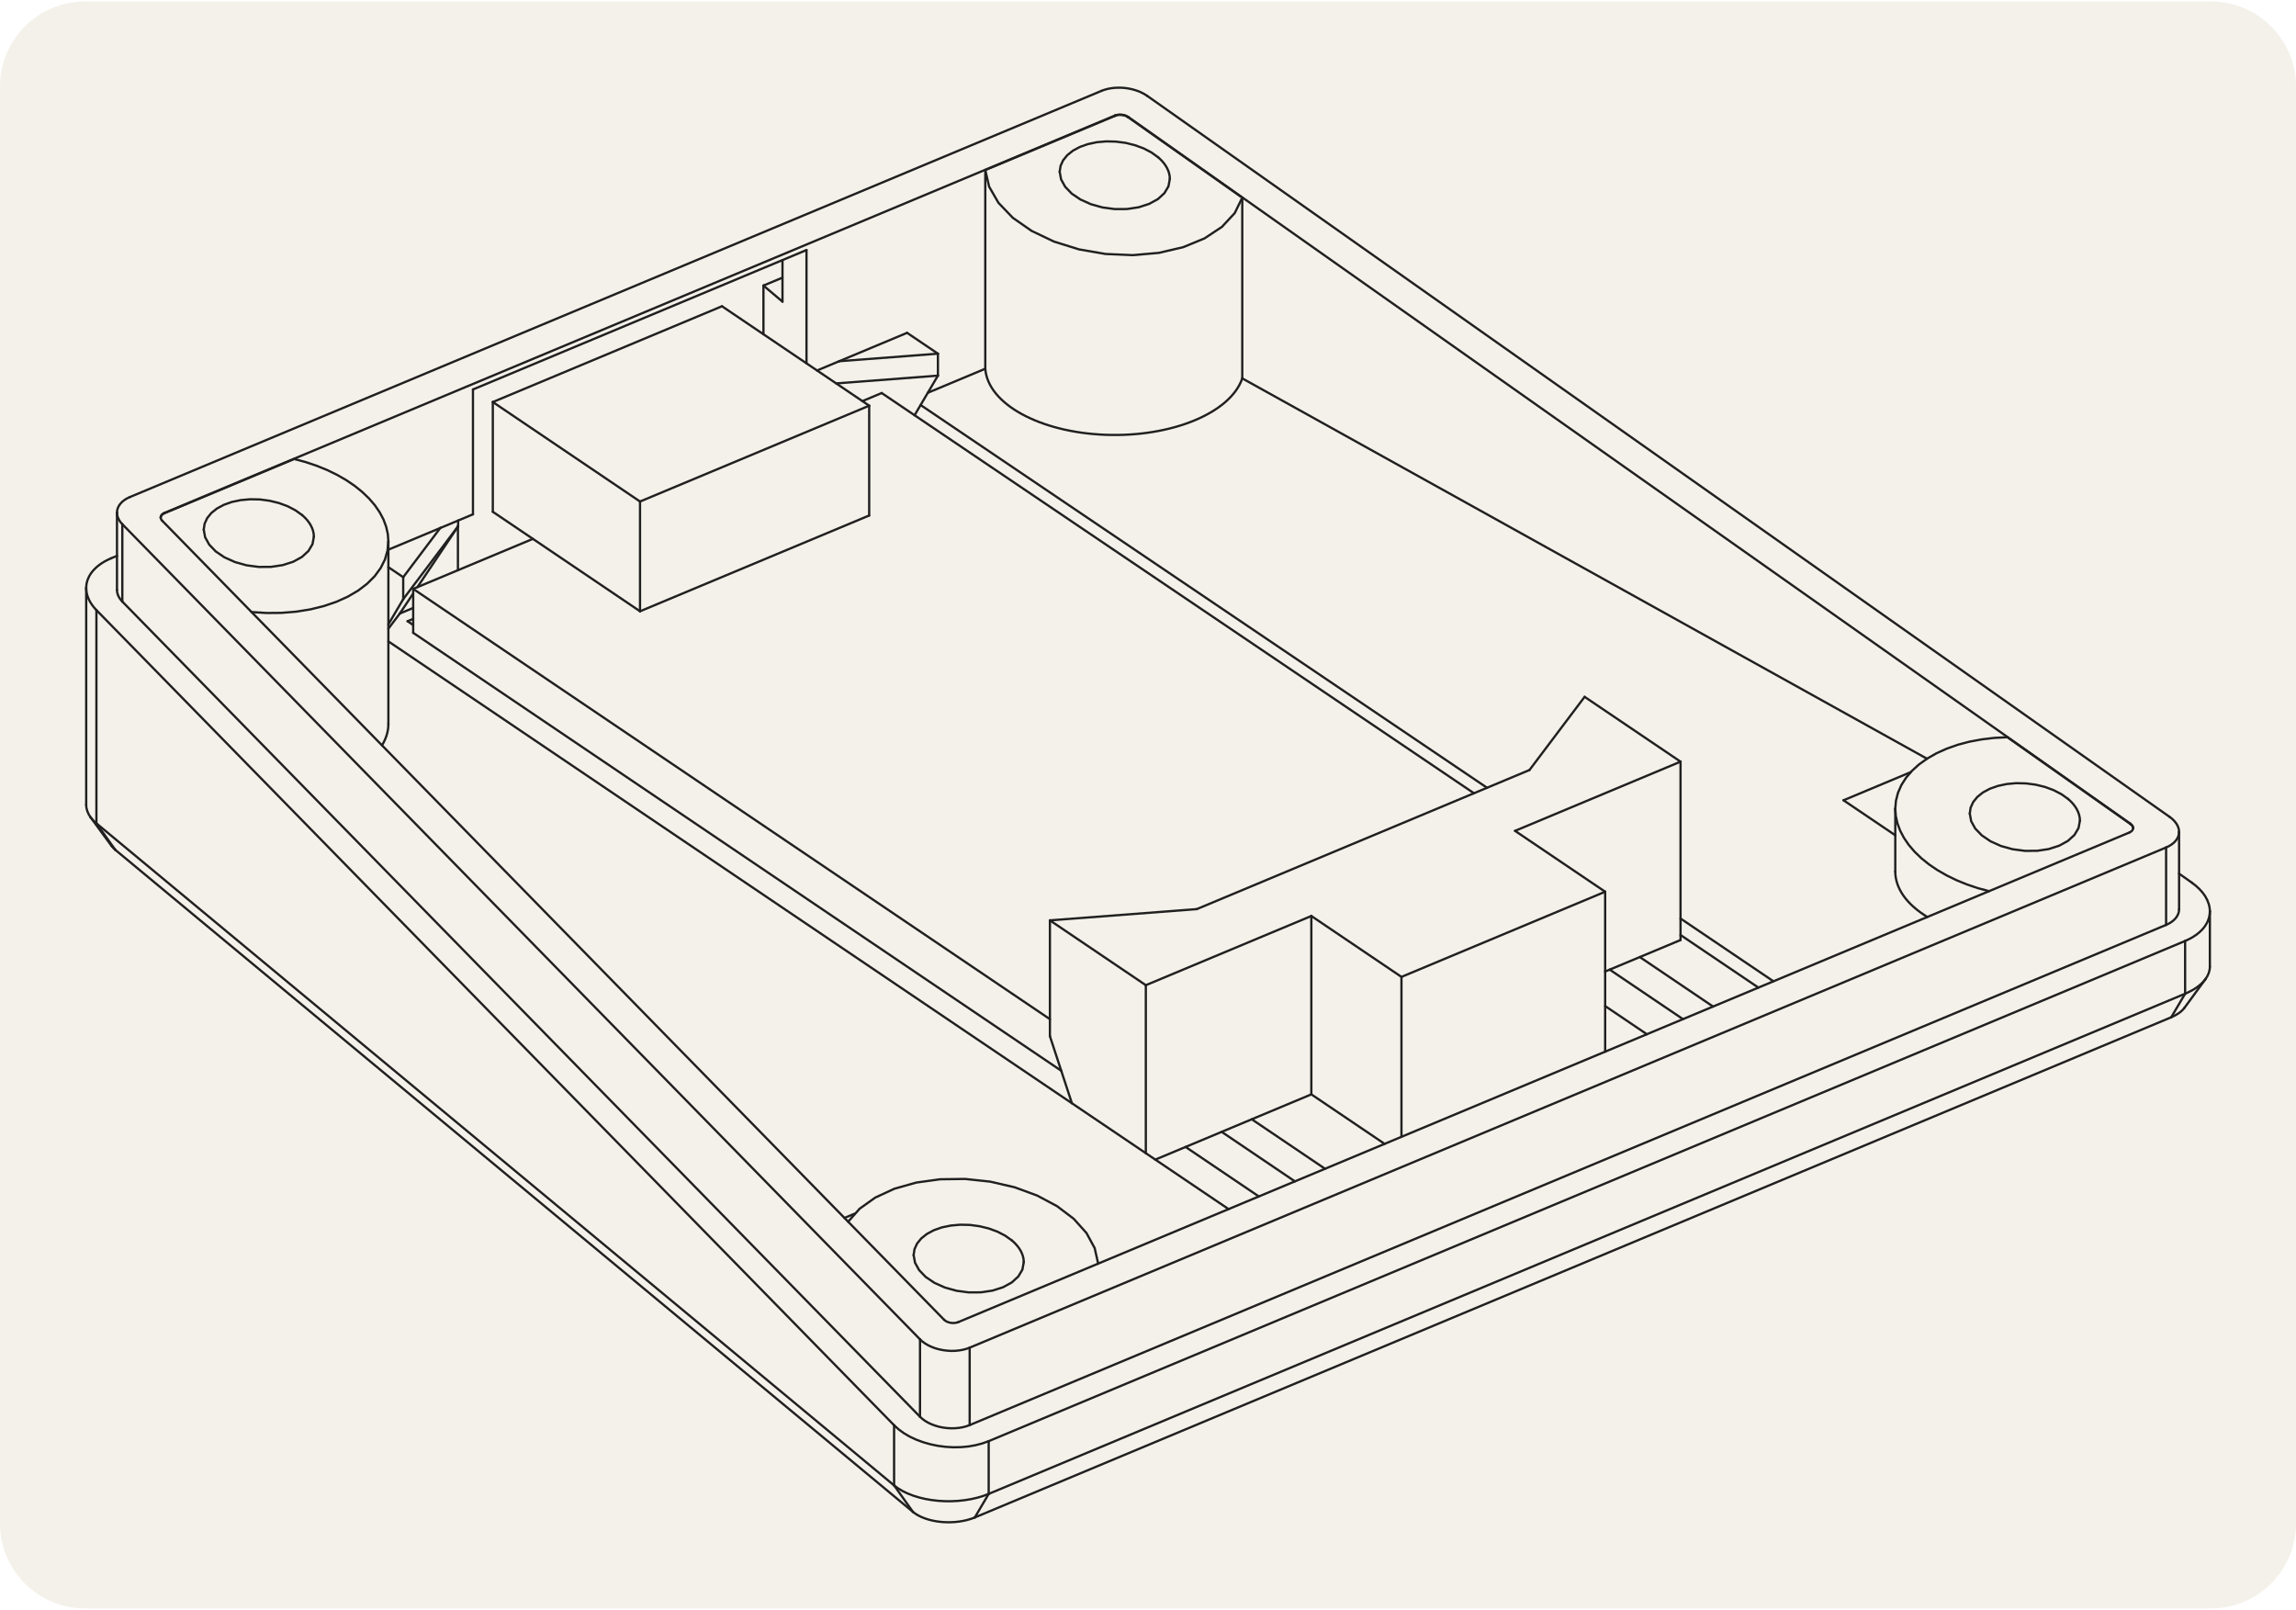
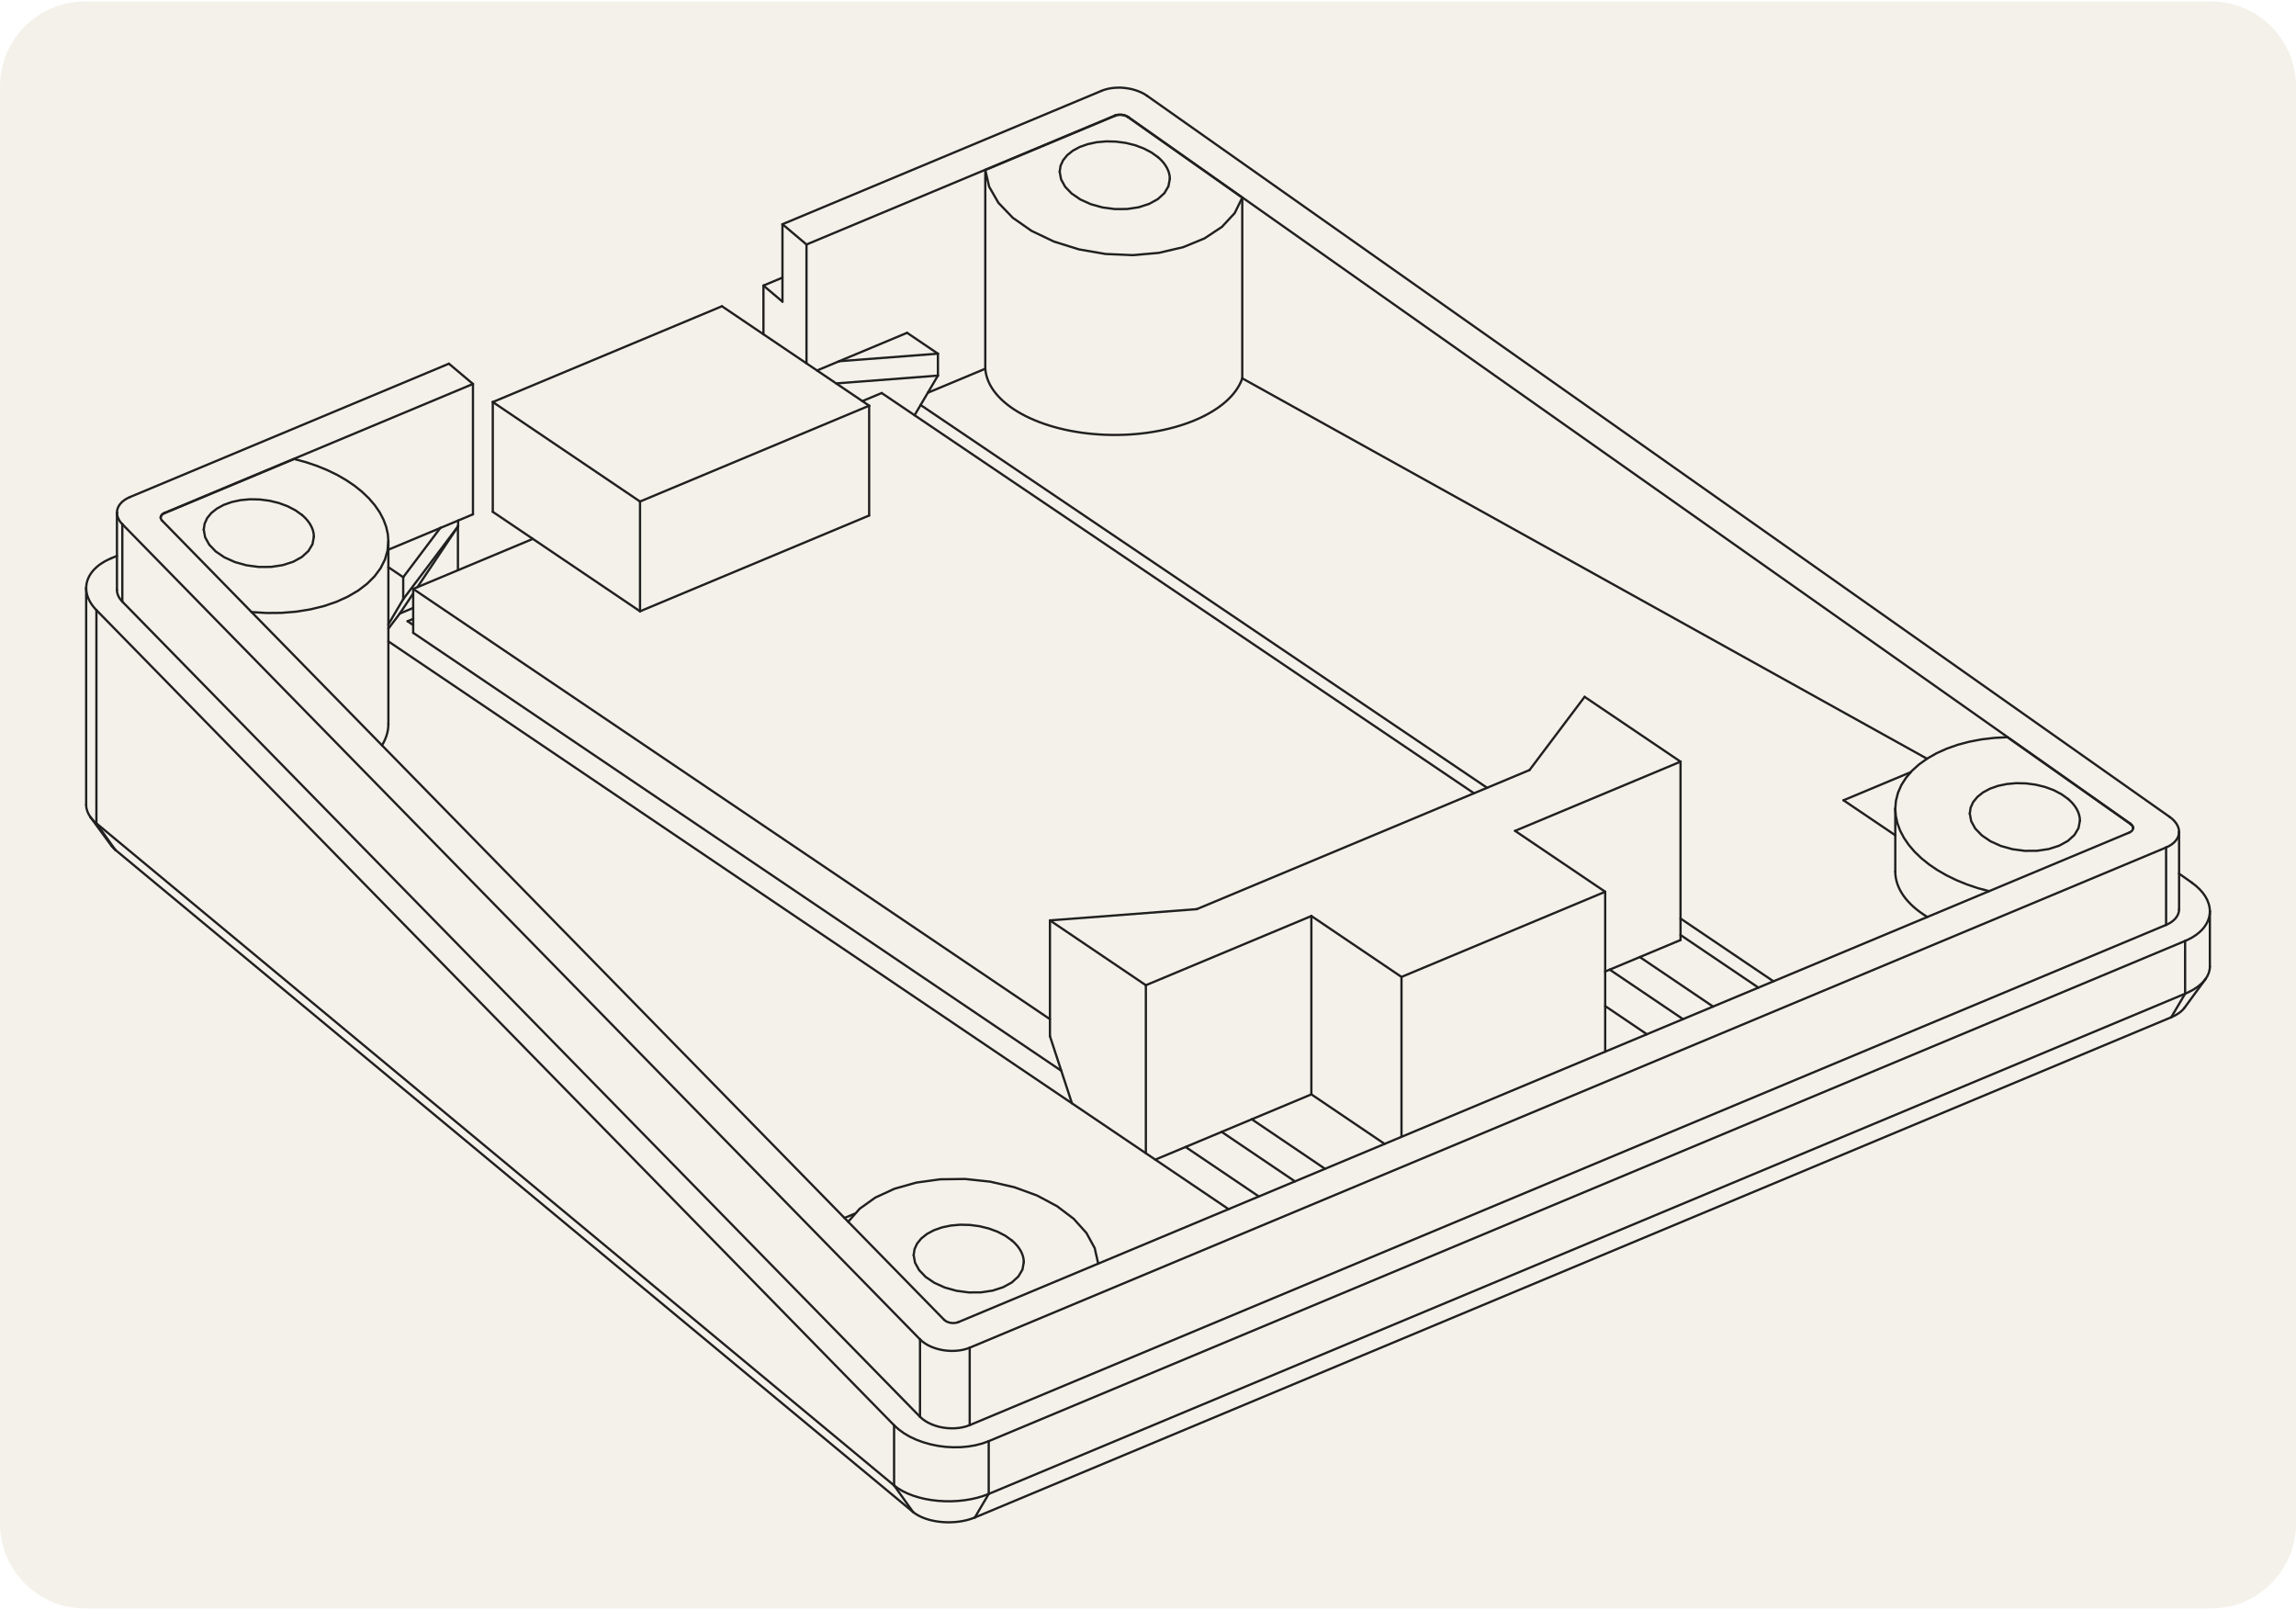
- <svg xmlns="http://www.w3.org/2000/svg" width="425px" height="298px" viewBox="-33.267 -25.559 70.876 49.604" version="1.1">
-   <rect x="-33.267" y="-25.559" width="70.876" height="49.604" rx="2.625" fill="#f4f1ea" />
+ <svg xmlns="http://www.w3.org/2000/svg" width="425px" height="298px" viewBox="-33.273 -25.567 70.876 49.606" version="1.1">
+   <rect x="-33.273" y="-25.567" width="70.876" height="49.606" rx="2.625" fill="#f4f1ea" />
  <g transform="scale(1,-1)" stroke-linecap="round">
    <g fill="none" stroke="rgb(32,32,32)" stroke-width="0.07" id="visible">
-       <line x1="-2.747" y1="-20.509" x2="34.186" y2="-5.069" />
-       <line x1="-2.747" y1="-18.881" x2="34.186" y2="-3.441" />
-       <path d="M 34.186,-5.069 A 2.0,1.063 1.8774153702186696e-15 0,1 34.814,-4.619" />
-       <path d="M 34.814,-4.619 A 2.0,1.063 1.8774153702186696e-15 0,1 34.95,-4.234" />
-       <path d="M 34.186,-3.441 Q 34.287,-3.397 34.378,-3.347 Q 34.467,-3.296 34.547,-3.238 Q 34.623,-3.179 34.688,-3.115 Q 34.719,-3.082 34.749,-3.049 Q 34.775,-3.014 34.801,-2.98 Q 34.824,-2.944 34.846,-2.908 Q 34.865,-2.872 34.883,-2.835 Q 34.898,-2.797 34.912,-2.759 Q 34.923,-2.721 34.933,-2.683 Q 34.939,-2.644 34.945,-2.605 Q 34.948,-2.565 34.95,-2.526" />
-       <path d="M 34.95,-2.526 C 34.949,-2.37 34.9,-2.211 34.806,-2.06 C 34.71,-1.909 34.57,-1.766 34.395,-1.642" />
-       <line x1="-3.175" y1="-21.236" x2="33.758" y2="-5.796" />
-       <line x1="-30.291" y1="6.772" x2="-5.667" y2="-18.39" />
-       <path d="M -29.843,8.369 Q -29.892,8.347 -29.942,8.324 Q -30.037,8.277 -30.122,8.223 Q -30.205,8.167 -30.278,8.106 Q -30.347,8.044 -30.405,7.977 Q -30.432,7.942 -30.458,7.908 Q -30.481,7.872 -30.503,7.837 Q -30.522,7.8 -30.54,7.763 Q -30.555,7.725 -30.569,7.688 Q -30.579,7.649 -30.59,7.611 Q -30.596,7.572 -30.602,7.533 Q -30.604,7.493 -30.606,7.454" />
-       <path d="M -30.606,7.454 C -30.607,7.221 -30.496,6.982 -30.291,6.772" />
-       <line x1="-29.656" y1="8.447" x2="-29.843" y2="8.369" />
-       <path d="M -29.656,7.393 C -29.656,7.271 -29.598,7.145 -29.491,7.035" />
-       <line x1="-4.867" y1="-18.127" x2="-29.491" y2="7.035" />
-       <path d="M -4.867,-18.127 L -4.794,-18.194 L -4.709,-18.256 L -4.614,-18.312 L -4.509,-18.361 L -4.398,-18.402 L -4.28,-18.436 L -4.158,-18.461 L -4.034,-18.477 L -3.909,-18.484 L -3.785,-18.482 L -3.664,-18.471 L -3.547,-18.451 L -3.437,-18.422 L -3.334,-18.385" />
-       <line x1="33.599" y1="-2.945" x2="-3.334" y2="-18.385" />
-       <path d="M 33.599,-2.945 C 33.849,-2.841 34.001,-2.659 34,-2.465" />
-       <line x1="-9.112" y1="16.294" x2="-9.7" y2="16.79" />
-       <line x1="-9.112" y1="17.035" x2="-9.7" y2="16.79" />
-       <line x1="34.395" y1="-1.642" x2="34" y2="-1.363" />
-       <path d="M -5.667,-18.39 L -5.527,-18.517 L -5.365,-18.635 L -5.184,-18.741 L -4.985,-18.834 L -4.772,-18.913 L -4.548,-18.977 L -4.316,-19.025 L -4.08,-19.056 L -3.842,-19.07 L -3.606,-19.066 L -3.375,-19.045 L -3.153,-19.006 L -2.942,-18.951 L -2.747,-18.881" />
-       <path d="M -5.667,-20.247 A 2.0,1.063 1.877415370218669e-15 0,1 -2.747,-20.509" />
-       <path d="M 33.758,-5.796 A 1.307,0.695 1.8774153702186696e-15 0,1 34.168,-5.502" />
-       <path d="M -5.084,-21.065 A 1.307,0.695 1.877415370218669e-15 0,1 -3.175,-21.236" />
-       <line x1="-29.707" y1="-0.629" x2="-5.084" y2="-21.065" />
-       <path d="M -29.825,-0.506 A 1.307,0.695 1.8774153702186696e-15 0,1 -29.707,-0.629" />
-       <line x1="-30.291" y1="0.189" x2="-5.667" y2="-20.247" />
-       <path d="M -30.606,0.762 A 2.0,1.063 1.8774153702186696e-15 0,1 -30.471,0.377" />
-       <path d="M -30.471,0.377 A 2.0,1.063 1.8774153702186696e-15 0,1 -30.291,0.189" />
-       <line x1="-9.7" y1="15.287" x2="-9.7" y2="16.79" />
-       <line x1="-19.131" y1="9.351" x2="-19.131" y2="8.004" />
-       <line x1="-19.125" y1="9.361" x2="-19.131" y2="9.351" />
-       <line x1="-19.125" y1="9.537" x2="-19.125" y2="9.361" />
-       <line x1="-18.667" y1="9.729" x2="-18.667" y2="13.583" />
-       <line x1="0.734" y1="22.8" x2="-29.256" y2="10.263" />
-       <line x1="-9.112" y1="16.294" x2="-9.112" y2="17.577" />
-       <path d="M -29.256,10.263 C -29.506,10.159 -29.658,9.977 -29.656,9.782" />
-       <path d="M -29.656,9.782 C -29.656,9.66 -29.598,9.534 -29.491,9.424" />
-       <line x1="-29.491" y1="9.424" x2="-4.867" y2="-15.738" />
-       <path d="M -4.867,-15.738 L -4.794,-15.805 L -4.709,-15.866 L -4.614,-15.922 L -4.509,-15.971 L -4.398,-16.013 L -4.28,-16.046 L -4.158,-16.071 L -4.034,-16.087 L -3.909,-16.095 L -3.785,-16.093 L -3.664,-16.081 L -3.547,-16.061 L -3.437,-16.032 L -3.334,-15.995" />
-       <line x1="-3.334" y1="-15.995" x2="33.599" y2="-0.555" />
-       <path d="M 33.599,-0.555 C 33.849,-0.452 34.001,-0.27 34,-0.075" />
-       <path d="M 34,-0.075 C 34,0.089 33.894,0.259 33.708,0.389" />
-       <line x1="33.708" y1="0.389" x2="2.142" y2="22.649" />
-       <path d="M 2.142,22.649 Q 2.102,22.674 2.061,22.7 Q 2.017,22.724 1.973,22.747 Q 1.926,22.767 1.879,22.788 Q 1.78,22.825 1.674,22.852 Q 1.567,22.876 1.457,22.89 Q 1.402,22.894 1.347,22.898 Q 1.236,22.901 1.128,22.893 Q 1.075,22.887 1.023,22.88 Q 0.972,22.87 0.921,22.86 Q 0.873,22.847 0.824,22.833 Q 0.779,22.817 0.734,22.8" />
-       <line x1="-8.371" y1="14.389" x2="-8.371" y2="17.887" />
-       <line x1="6.706" y1="-10.862" x2="4.445" y2="-9.333" />
-       <line x1="-20.685" y1="6.429" x2="-20.512" y2="6.501" />
-       <line x1="-20.926" y1="6.666" x2="-20.512" y2="6.839" />
-       <line x1="5.592" y1="-11.327" x2="3.331" y2="-9.799" />
-       <line x1="-20.512" y1="6.312" x2="-20.685" y2="6.429" />
-       <line x1="-20.926" y1="6.666" x2="-21.278" y2="6.199" />
-       <line x1="-20.926" y1="6.666" x2="-20.512" y2="7.285" />
-       <line x1="-20.381" y1="7.482" x2="-19.131" y2="9.351" />
-       <line x1="-20.82" y1="7.11" x2="-19.125" y2="9.361" />
-       <line x1="-21.278" y1="6.333" x2="-20.82" y2="7.11" />
-       <line x1="-19.676" y1="9.307" x2="-20.82" y2="7.788" />
-       <line x1="-20.82" y1="7.11" x2="-20.82" y2="7.788" />
-       <line x1="-18.667" y1="9.729" x2="-19.676" y2="9.307" />
-       <line x1="1.155" y1="22.04" x2="1.155" y2="22.031" />
-       <line x1="1.155" y1="22.031" x2="-2.852" y2="20.356" />
-       <line x1="-2.852" y1="14.223" x2="-2.852" y2="20.356" />
-       <line x1="-2.852" y1="14.223" x2="-4.626" y2="13.481" />
-       <line x1="-5.266" y1="15.331" x2="-7.362" y2="14.455" />
-       <line x1="-7.362" y1="14.455" x2="-8.046" y2="14.169" />
-       <line x1="-8.371" y1="17.887" x2="-18.667" y2="13.583" />
-       <line x1="-19.676" y1="9.307" x2="-21.278" y2="8.638" />
-       <line x1="-24.186" y1="11.437" x2="-28.193" y2="9.762" />
-       <line x1="-28.193" y1="9.771" x2="-28.193" y2="9.762" />
-       <line x1="1.155" y1="22.04" x2="-28.193" y2="9.771" />
-       <line x1="-3.686" y1="-15.206" x2="32.467" y2="-0.092" />
-       <path d="M 32.467,-0.092 C 32.539,-0.063 32.582,-0.011 32.582,0.045" />
-       <path d="M 32.582,0.045 Q 32.58,0.119 32.498,0.178" />
-       <line x1="32.498" y1="0.178" x2="1.557" y2="21.997" />
-       <path d="M 1.557,21.997 C 1.455,22.071 1.271,22.09 1.155,22.04" />
-       <path d="M -28.193,9.771 C -28.264,9.741 -28.308,9.689 -28.307,9.634" />
-       <path d="M -28.307,9.634 Q -28.307,9.58 -28.26,9.531" />
-       <line x1="-28.26" y1="9.531" x2="-4.124" y2="-15.133" />
-       <path d="M -4.124,-15.133 C -4.079,-15.179 -4.004,-15.214 -3.922,-15.228 C -3.839,-15.242 -3.752,-15.234 -3.686,-15.206" />
-       <line x1="18.685" y1="-5.854" x2="16.424" y2="-4.326" />
-       <line x1="17.353" y1="-3.937" x2="19.614" y2="-5.465" />
-       <line x1="21.013" y1="-4.88" x2="18.61" y2="-3.257" />
-       <line x1="-4.314" y1="14.01" x2="-7.455" y2="13.77" />
-       <line x1="-5.035" y1="12.787" x2="-4.314" y2="14.01" />
-       <line x1="-4.314" y1="14.01" x2="-4.314" y2="14.688" />
-       <line x1="-4.314" y1="14.688" x2="-7.362" y2="14.455" />
-       <line x1="17.571" y1="-6.32" x2="16.283" y2="-5.45" />
-       <line x1="7.636" y1="-10.473" x2="5.374" y2="-8.945" />
-       <line x1="4.658" y1="-11.718" x2="-21.278" y2="5.807" />
-       <line x1="-20.82" y1="7.788" x2="-21.278" y2="8.097" />
-       <path d="M 1.557,21.988 C 1.455,22.062 1.271,22.082 1.155,22.031" />
-       <line x1="1.557" y1="21.997" x2="1.557" y2="21.988" />
-       <path d="M -2.852,20.356 L -2.733,19.843 L -2.445,19.344 L -2.002,18.882 L -1.422,18.478 L -0.73,18.148 L 0.043,17.907 L 0.864,17.765 L 1.697,17.729 L 2.507,17.8 L 3.257,17.975 L 3.915,18.246 L 4.453,18.602 L 4.848,19.027 L 5.081,19.503" />
-       <line x1="5.081" y1="19.503" x2="1.557" y2="21.988" />
-       <path d="M 2.482,20.752 L 2.276,20.9 L 2.035,21.025 L 1.766,21.124 L 1.478,21.195 L 1.18,21.234 L 0.881,21.241 L 0.589,21.215 L 0.316,21.157 L 0.068,21.069 L -0.147,20.954 L -0.321,20.815 L -0.449,20.657 L -0.528,20.485 L -0.555,20.303" />
-       <path d="M -0.555,20.303 L -0.512,20.068 L -0.386,19.84 L -0.184,19.629 L 0.086,19.447 L 0.408,19.302 L 0.767,19.202 L 1.145,19.151 L 1.524,19.153 L 1.883,19.207 L 2.205,19.311 L 2.475,19.458 L 2.677,19.643 L 2.803,19.855 L 2.845,20.084" />
-       <path d="M 2.845,20.084 C 2.846,20.316 2.716,20.555 2.482,20.752" />
-       <line x1="5.081" y1="13.925" x2="5.081" y2="19.503" />
-       <path d="M -2.852,14.223 A 4.0,2.126 1.8774153702186696e-15 0,1 5.081,13.925" />
-       <line x1="26.218" y1="2.185" x2="5.081" y2="13.925" />
-       <line x1="25.713" y1="1.769" x2="23.641" y2="0.902" />
-       <line x1="25.239" y1="-0.178" x2="23.641" y2="0.902" />
-       <path d="M 25.239,-1.299 A 4.0,2.126 1.8774153702186696e-15 0,1 26.229,-2.7" />
-       <line x1="21.478" y1="-4.686" x2="18.61" y2="-2.748" />
-       <line x1="12.637" y1="1.288" x2="-4.848" y2="13.103" />
-       <line x1="-4.314" y1="14.688" x2="-5.266" y2="15.331" />
-       <path d="M -21.475,2.598 A 4.0,2.126 1.8774153702186696e-15 0,1 -21.278,3.259" />
-       <line x1="-6.889" y1="-11.861" x2="-7.199" y2="-11.991" />
-       <path d="M -25.502,6.713 L -25.037,6.683 L -24.576,6.687 L -24.124,6.724 L -23.688,6.794 L -23.273,6.896 L -22.885,7.028 L -22.53,7.188 L -22.211,7.375 L -21.934,7.586 L -21.702,7.818 L -21.518,8.068 L -21.385,8.332 L -21.305,8.608 L -21.278,8.89" />
-       <path d="M -21.278,8.89 L -21.295,9.118 L -21.346,9.346 L -21.43,9.572 L -21.548,9.794 L -21.697,10.011 L -21.878,10.221 L -22.087,10.421 L -22.323,10.611 L -22.584,10.788 L -22.869,10.951 L -23.174,11.099 L -23.497,11.23 L -23.836,11.343 L -24.186,11.437" />
-       <path d="M -28.193,9.762 C -28.262,9.733 -28.305,9.683 -28.307,9.629" />
-       <path d="M -23.941,9.706 L -24.147,9.853 L -24.388,9.979 L -24.657,10.078 L -24.945,10.148 L -25.243,10.188 L -25.542,10.194 L -25.834,10.168 L -26.108,10.111 L -26.356,10.023 L -26.57,9.908 L -26.744,9.769 L -26.872,9.611 L -26.951,9.438 L -26.978,9.257" />
-       <path d="M -26.978,9.257 L -26.935,9.022 L -26.809,8.794 L -26.607,8.583 L -26.338,8.401 L -26.015,8.256 L -25.656,8.155 L -25.278,8.105 L -24.899,8.107 L -24.54,8.161 L -24.218,8.264 L -23.948,8.412 L -23.746,8.597 L -23.62,8.809 L -23.578,9.038" />
-       <path d="M -23.578,9.038 C -23.577,9.27 -23.707,9.509 -23.941,9.706" />
-       <line x1="32.498" y1="0.178" x2="32.498" y2="0.169" />
-       <path d="M 32.582,0.041 Q 32.577,0.112 32.498,0.169" />
-       <line x1="32.498" y1="0.169" x2="28.699" y2="2.848" />
-       <path d="M 30.575,0.942 L 30.369,1.089 L 30.128,1.214 L 29.86,1.314 L 29.572,1.384 L 29.273,1.423 L 28.974,1.43 L 28.683,1.404 L 28.409,1.346 L 28.161,1.259 L 27.946,1.144 L 27.772,1.005 L 27.644,0.847 L 27.565,0.674 L 27.539,0.493" />
-       <path d="M 27.539,0.493 L 27.581,0.258 L 27.707,0.029 L 27.91,-0.181 L 28.179,-0.364 L 28.501,-0.509 L 28.861,-0.609 L 29.239,-0.659 L 29.617,-0.658 L 29.976,-0.604 L 30.299,-0.5 L 30.568,-0.352 L 30.77,-0.168 L 30.896,0.045 L 30.939,0.274" />
-       <path d="M 30.939,0.274 C 30.939,0.506 30.809,0.745 30.575,0.942" />
-       <path d="M -2.027,-12.688 L -2.233,-12.541 L -2.474,-12.415 L -2.743,-12.316 L -3.031,-12.246 L -3.329,-12.206 L -3.628,-12.2 L -3.92,-12.226 L -4.194,-12.283 L -4.442,-12.371 L -4.656,-12.486 L -4.83,-12.625 L -4.958,-12.783 L -5.037,-12.955 L -5.064,-13.137" />
-       <path d="M -5.064,-13.137 L -5.021,-13.372 L -4.895,-13.6 L -4.693,-13.811 L -4.424,-13.993 L -4.101,-14.138 L -3.742,-14.238 L -3.364,-14.289 L -2.985,-14.287 L -2.626,-14.233 L -2.304,-14.13 L -2.034,-13.982 L -1.832,-13.797 L -1.706,-13.585 L -1.664,-13.356" />
-       <path d="M -1.664,-13.356 C -1.663,-13.124 -1.793,-12.885 -2.027,-12.688" />
-       <path d="M 28.699,2.848 L 28.296,2.828 L 27.903,2.781 L 27.524,2.71 L 27.163,2.614 L 26.824,2.494 L 26.511,2.353 L 26.226,2.19 L 25.972,2.009 L 25.753,1.81 L 25.571,1.597 L 25.427,1.371 L 25.323,1.134 L 25.26,0.89 L 25.239,0.64" />
-       <path d="M 25.239,0.64 L 25.256,0.413 L 25.307,0.186 L 25.391,-0.039 L 25.508,-0.261 L 25.657,-0.478 L 25.836,-0.687 L 26.044,-0.887 L 26.279,-1.076 L 26.539,-1.253 L 26.823,-1.416 L 27.126,-1.564 L 27.448,-1.695 L 27.785,-1.809 L 28.134,-1.903" />
-       <path d="M 0.633,-13.401 L 0.525,-12.922 L 0.271,-12.455 L -0.121,-12.018 L -0.635,-11.628 L -1.252,-11.299 L -1.949,-11.043 L -2.699,-10.87 L -3.475,-10.787 L -4.246,-10.797 L -4.983,-10.899 L -5.66,-11.09 L -6.25,-11.363 L -6.731,-11.706 L -7.085,-12.107" />
-       <line x1="2.104" y1="-4.806" x2="-0.857" y2="-2.805" />
-       <line x1="-0.857" y1="-2.805" x2="-0.857" y2="-6.38" />
-       <line x1="-0.857" y1="-6.38" x2="-0.178" y2="-8.451" />
-       <line x1="2.104" y1="-9.993" x2="2.104" y2="-4.806" />
-       <line x1="2.104" y1="-4.806" x2="7.213" y2="-2.67" />
-       <line x1="9.995" y1="-4.55" x2="7.213" y2="-2.67" />
-       <line x1="9.995" y1="-4.55" x2="16.283" y2="-1.921" />
-       <line x1="16.283" y1="-1.921" x2="13.501" y2="-0.042" />
-       <line x1="13.501" y1="-0.042" x2="18.61" y2="2.094" />
-       <line x1="18.61" y1="2.094" x2="15.649" y2="4.095" />
-       <line x1="13.947" y1="1.836" x2="15.649" y2="4.095" />
-       <line x1="13.947" y1="1.836" x2="3.676" y2="-2.458" />
-       <line x1="-0.857" y1="-2.805" x2="3.676" y2="-2.458" />
-       <line x1="2.396" y1="-10.19" x2="7.213" y2="-8.176" />
-       <line x1="9.475" y1="-9.704" x2="7.213" y2="-8.176" />
-       <line x1="16.283" y1="-4.384" x2="18.61" y2="-3.412" />
-       <line x1="7.213" y1="-2.67" x2="7.213" y2="-8.176" />
-       <line x1="9.995" y1="-9.487" x2="9.995" y2="-4.55" />
-       <line x1="16.283" y1="-6.858" x2="16.283" y2="-1.921" />
-       <line x1="18.61" y1="-3.412" x2="18.61" y2="2.094" />
-       <line x1="-0.857" y1="-5.855" x2="-20.512" y2="7.427" />
-       <line x1="-20.512" y1="6.071" x2="-20.512" y2="7.427" />
-       <line x1="-0.507" y1="-7.447" x2="-20.512" y2="6.071" />
-       <line x1="12.233" y1="1.119" x2="-6.05" y2="13.473" />
-       <line x1="-20.512" y1="7.427" x2="-16.818" y2="8.971" />
-       <line x1="-6.646" y1="13.223" x2="-6.05" y2="13.473" />
-       <line x1="-13.51" y1="6.736" x2="-13.51" y2="10.124" />
-       <line x1="-13.51" y1="10.124" x2="-18.054" y2="13.195" />
-       <line x1="-18.054" y1="9.807" x2="-18.054" y2="13.195" />
-       <line x1="-13.51" y1="6.736" x2="-18.054" y2="9.807" />
-       <line x1="-6.436" y1="9.693" x2="-6.436" y2="13.082" />
-       <line x1="-6.436" y1="13.082" x2="-10.98" y2="16.152" />
-       <line x1="-13.51" y1="6.736" x2="-6.436" y2="9.693" />
-       <line x1="-13.51" y1="10.124" x2="-6.436" y2="13.082" />
-       <line x1="-18.054" y1="13.195" x2="-10.98" y2="16.152" />
-       <line x1="34.186" y1="-5.069" x2="34.186" y2="-3.441" />
-       <line x1="-2.747" y1="-20.509" x2="-2.747" y2="-18.881" />
-       <line x1="-3.175" y1="-21.236" x2="-2.747" y2="-20.509" />
-       <line x1="33.758" y1="-5.796" x2="34.186" y2="-5.069" />
-       <line x1="-5.667" y1="-20.247" x2="-5.667" y2="-18.39" />
-       <line x1="-5.084" y1="-21.065" x2="-5.667" y2="-20.247" />
-       <line x1="-30.291" y1="0.189" x2="-30.291" y2="6.772" />
-       <line x1="-29.491" y1="7.035" x2="-29.491" y2="9.424" />
-       <line x1="-4.867" y1="-18.127" x2="-4.867" y2="-15.738" />
-       <line x1="-3.334" y1="-18.385" x2="-3.334" y2="-15.995" />
-       <line x1="33.599" y1="-2.945" x2="33.599" y2="-0.555" />
-       <line x1="-29.707" y1="-0.629" x2="-30.291" y2="0.189" />
-       <line x1="34.95" y1="-4.234" x2="34.95" y2="-2.526" />
-       <line x1="34.168" y1="-5.502" x2="34.814" y2="-4.619" />
-       <line x1="-30.606" y1="0.762" x2="-30.606" y2="7.454" />
-       <line x1="-29.656" y1="7.393" x2="-29.656" y2="9.782" />
-       <line x1="34" y1="-2.465" x2="34" y2="-0.075" />
-       <line x1="-29.825" y1="-0.506" x2="-30.471" y2="0.377" />
-       <line x1="-21.278" y1="3.259" x2="-21.278" y2="8.89" />
-       <line x1="25.239" y1="-1.299" x2="25.239" y2="0.64" />
+       <line x1="-2.752" y1="-20.503" x2="34.18" y2="-5.062" />
+       <line x1="-2.752" y1="-18.874" x2="34.18" y2="-3.433" />
+       <path d="M 34.18,-5.062 A 2.0,1.063 1.8774437206190374e-15 0,1 34.808,-4.612" />
+       <path d="M 34.808,-4.612 A 2.0,1.063 1.8774437206190374e-15 0,1 34.944,-4.226" />
+       <path d="M 34.18,-3.433 Q 34.281,-3.39 34.372,-3.34 Q 34.462,-3.288 34.541,-3.231 Q 34.617,-3.172 34.683,-3.108 Q 34.713,-3.074 34.743,-3.041 Q 34.769,-3.007 34.795,-2.972 Q 34.818,-2.937 34.84,-2.901 Q 34.859,-2.864 34.877,-2.828 Q 34.892,-2.79 34.906,-2.752 Q 34.917,-2.714 34.927,-2.675 Q 34.933,-2.636 34.94,-2.597 Q 34.942,-2.558 34.944,-2.518" />
+       <path d="M 34.944,-2.518 C 34.943,-2.362 34.894,-2.203 34.8,-2.052 C 34.704,-1.901 34.564,-1.759 34.389,-1.635" />
+       <line x1="-3.18" y1="-21.23" x2="33.752" y2="-5.789" />
+       <line x1="-30.297" y1="6.779" x2="-5.673" y2="-18.384" />
+       <path d="M -29.849,8.375 Q -29.949,8.332 -30.041,8.282 Q -30.13,8.23 -30.21,8.173 Q -30.286,8.114 -30.351,8.05 Q -30.381,8.017 -30.412,7.983 Q -30.438,7.949 -30.464,7.914 Q -30.487,7.879 -30.509,7.843 Q -30.528,7.806 -30.546,7.77 Q -30.561,7.732 -30.575,7.694 Q -30.585,7.656 -30.596,7.617 Q -30.602,7.578 -30.608,7.539 Q -30.61,7.5 -30.613,7.46" />
+       <path d="M -30.613,7.46 C -30.613,7.227 -30.502,6.988 -30.297,6.779" />
+       <line x1="-29.663" y1="8.453" x2="-29.849" y2="8.375" />
+       <path d="M -29.663,7.399 C -29.663,7.277 -29.604,7.151 -29.497,7.041" />
+       <line x1="-4.873" y1="-18.121" x2="-29.497" y2="7.041" />
+       <path d="M -4.873,-18.121 L -4.799,-18.188 L -4.714,-18.25 L -4.619,-18.305 L -4.514,-18.354 L -4.403,-18.396 L -4.285,-18.43 L -4.163,-18.455 L -4.039,-18.471 L -3.914,-18.478 L -3.79,-18.476 L -3.669,-18.465 L -3.552,-18.445 L -3.442,-18.416 L -3.339,-18.379" />
+       <line x1="33.593" y1="-2.938" x2="-3.339" y2="-18.379" />
+       <path d="M 33.593,-2.938 C 33.843,-2.834 33.995,-2.652 33.994,-2.457" />
+       <line x1="-9.119" y1="16.301" x2="-9.706" y2="16.797" />
+       <line x1="-9.119" y1="17.043" x2="-9.706" y2="16.797" />
+       <line x1="34.389" y1="-1.635" x2="33.994" y2="-1.356" />
+       <path d="M -5.673,-18.384 L -5.532,-18.511 L -5.37,-18.629 L -5.189,-18.735 L -4.99,-18.828 L -4.777,-18.907 L -4.553,-18.971 L -4.321,-19.019 L -4.085,-19.05 L -3.847,-19.063 L -3.611,-19.06 L -3.38,-19.038 L -3.158,-19 L -2.947,-18.945 L -2.752,-18.874" />
+       <path d="M -5.673,-20.241 A 2.0,1.063 1.8774437206190374e-15 0,1 -2.752,-20.503" />
+       <path d="M 33.752,-5.789 A 1.307,0.695 1.8774437206190374e-15 0,1 34.162,-5.495" />
+       <path d="M -5.089,-21.059 A 1.307,0.695 1.8774437206190374e-15 0,1 -3.18,-21.23" />
+       <line x1="-29.713" y1="-0.622" x2="-5.089" y2="-21.059" />
+       <path d="M -29.831,-0.499 A 1.307,0.695 0.0 0,1 -29.713,-0.622" />
+       <line x1="-30.297" y1="0.196" x2="-5.673" y2="-20.241" />
+       <path d="M -30.613,0.769 A 2.0,1.063 0.0 0,1 -30.477,0.384" />
+       <path d="M -30.477,0.384 A 2.0,1.063 0.0 0,1 -30.297,0.196" />
+       <line x1="-9.706" y1="15.294" x2="-9.706" y2="16.797" />
+       <line x1="-19.137" y1="9.358" x2="-19.137" y2="8.011" />
+       <line x1="-19.131" y1="9.368" x2="-19.137" y2="9.358" />
+       <line x1="-19.131" y1="9.544" x2="-19.131" y2="9.368" />
+       <line x1="-18.673" y1="9.736" x2="-18.673" y2="13.76" />
+       <line x1="-18.673" y1="13.76" x2="-19.415" y2="14.386" />
+       <line x1="-19.415" y1="14.386" x2="-29.262" y2="10.269" />
+       <path d="M -29.262,10.269 C -29.512,10.166 -29.664,9.984 -29.663,9.789" />
+       <path d="M -29.663,9.789 C -29.663,9.667 -29.604,9.541 -29.497,9.431" />
+       <line x1="-29.497" y1="9.431" x2="-4.873" y2="-15.732" />
+       <path d="M -4.873,-15.732 L -4.799,-15.798 L -4.714,-15.86 L -4.619,-15.916 L -4.514,-15.965 L -4.403,-16.006 L -4.285,-16.04 L -4.163,-16.065 L -4.039,-16.081 L -3.914,-16.088 L -3.79,-16.086 L -3.669,-16.075 L -3.552,-16.055 L -3.442,-16.026 L -3.339,-15.989" />
+       <line x1="-3.339" y1="-15.989" x2="33.593" y2="-0.548" />
+       <path d="M 33.593,-0.548 C 33.843,-0.444 33.995,-0.262 33.994,-0.068" />
+       <path d="M 33.994,-0.068 C 33.994,0.096 33.888,0.266 33.702,0.396" />
+       <line x1="33.702" y1="0.396" x2="2.135" y2="22.656" />
+       <path d="M 2.135,22.656 Q 2.095,22.682 2.055,22.708 Q 2.011,22.731 1.967,22.754 Q 1.919,22.775 1.872,22.795 Q 1.773,22.832 1.668,22.86 Q 1.561,22.884 1.45,22.897 Q 1.395,22.901 1.34,22.906 Q 1.229,22.909 1.121,22.901 Q 1.069,22.894 1.016,22.888 Q 0.965,22.878 0.914,22.868 Q 0.866,22.854 0.818,22.841 Q 0.773,22.824 0.727,22.807" />
+       <line x1="-9.119" y1="16.301" x2="-9.119" y2="18.691" />
+       <line x1="0.727" y1="22.807" x2="-9.119" y2="18.691" />
+       <line x1="-8.377" y1="14.396" x2="-8.377" y2="18.065" />
+       <line x1="-8.377" y1="18.065" x2="-9.119" y2="18.691" />
+       <line x1="6.701" y1="-10.855" x2="4.439" y2="-9.327" />
+       <line x1="-20.691" y1="6.436" x2="-20.518" y2="6.508" />
+       <line x1="-20.932" y1="6.673" x2="-20.518" y2="6.846" />
+       <line x1="5.587" y1="-11.321" x2="3.325" y2="-9.793" />
+       <line x1="-20.518" y1="6.319" x2="-20.691" y2="6.436" />
+       <line x1="-20.932" y1="6.673" x2="-21.284" y2="6.206" />
+       <line x1="-20.932" y1="6.673" x2="-20.518" y2="7.292" />
+       <line x1="-20.387" y1="7.488" x2="-19.137" y2="9.358" />
+       <line x1="-20.826" y1="7.117" x2="-19.131" y2="9.368" />
+       <line x1="-21.284" y1="6.34" x2="-20.826" y2="7.117" />
+       <line x1="-19.682" y1="9.314" x2="-20.826" y2="7.794" />
+       <line x1="-20.826" y1="7.117" x2="-20.826" y2="7.794" />
+       <line x1="-18.673" y1="9.736" x2="-19.682" y2="9.314" />
+       <line x1="-19.682" y1="9.314" x2="-21.284" y2="8.644" />
+       <line x1="-24.192" y1="11.444" x2="-28.199" y2="9.769" />
+       <line x1="-28.199" y1="9.777" x2="-28.199" y2="9.769" />
+       <line x1="-18.673" y1="13.76" x2="-28.199" y2="9.777" />
+       <path d="M -28.199,9.777 C -28.27,9.748 -28.314,9.696 -28.313,9.64" />
+       <path d="M -28.313,9.64 Q -28.313,9.586 -28.266,9.538" />
+       <line x1="-28.266" y1="9.538" x2="-4.129" y2="-15.127" />
+       <path d="M -4.129,-15.127 C -4.084,-15.173 -4.009,-15.208 -3.927,-15.222 C -3.844,-15.236 -3.757,-15.227 -3.691,-15.2" />
+       <line x1="-3.691" y1="-15.2" x2="32.461" y2="-0.085" />
+       <path d="M 32.461,-0.085 C 32.533,-0.055 32.576,-0.003 32.576,0.052" />
+       <path d="M 32.576,0.052 Q 32.574,0.126 32.493,0.185" />
+       <line x1="32.493" y1="0.185" x2="1.55" y2="22.004" />
+       <path d="M 1.55,22.004 C 1.449,22.078 1.264,22.098 1.148,22.047" />
+       <line x1="1.148" y1="22.047" x2="-8.377" y2="18.065" />
+       <line x1="18.68" y1="-5.847" x2="16.418" y2="-4.319" />
+       <line x1="17.347" y1="-3.93" x2="19.609" y2="-5.459" />
+       <line x1="21.008" y1="-4.874" x2="18.604" y2="-3.25" />
+       <line x1="-4.32" y1="14.018" x2="-7.462" y2="13.777" />
+       <line x1="-5.041" y1="12.794" x2="-4.32" y2="14.018" />
+       <line x1="-4.32" y1="14.018" x2="-4.32" y2="14.695" />
+       <line x1="-4.32" y1="14.695" x2="-7.369" y2="14.462" />
+       <line x1="-7.369" y1="14.462" x2="-8.052" y2="14.176" />
+       <line x1="1.148" y1="22.047" x2="1.148" y2="22.039" />
+       <line x1="1.148" y1="22.039" x2="-2.858" y2="20.364" />
+       <line x1="-2.858" y1="14.23" x2="-2.858" y2="20.364" />
+       <line x1="-2.858" y1="14.23" x2="-4.632" y2="13.489" />
+       <line x1="-5.272" y1="15.339" x2="-7.369" y2="14.462" />
+       <line x1="17.565" y1="-6.313" x2="16.278" y2="-5.443" />
+       <line x1="7.63" y1="-10.467" x2="5.369" y2="-8.938" />
+       <line x1="4.652" y1="-11.712" x2="-21.284" y2="5.814" />
+       <line x1="-20.826" y1="7.794" x2="-21.284" y2="8.104" />
+       <path d="M -21.481,2.605 A 4.0,2.126 0.0 0,1 -21.284,3.265" />
+       <line x1="-6.894" y1="-11.855" x2="-7.205" y2="-11.984" />
+       <path d="M -25.508,6.719 L -25.043,6.69 L -24.582,6.694 L -24.13,6.731 L -23.694,6.801 L -23.279,6.902 L -22.891,7.034 L -22.536,7.195 L -22.217,7.382 L -21.94,7.593 L -21.708,7.825 L -21.524,8.074 L -21.391,8.339 L -21.311,8.614 L -21.284,8.897" />
+       <path d="M -21.284,8.897 L -21.301,9.124 L -21.352,9.352 L -21.437,9.578 L -21.554,9.801 L -21.704,10.018 L -21.884,10.228 L -22.093,10.428 L -22.329,10.618 L -22.591,10.795 L -22.875,10.958 L -23.18,11.105 L -23.503,11.236 L -23.842,11.349 L -24.192,11.444" />
+       <path d="M -28.199,9.769 C -28.268,9.74 -28.311,9.69 -28.313,9.636" />
+       <path d="M -23.947,9.713 L -24.153,9.86 L -24.394,9.985 L -24.663,10.085 L -24.951,10.155 L -25.249,10.194 L -25.549,10.201 L -25.84,10.175 L -26.114,10.117 L -26.362,10.029 L -26.576,9.914 L -26.75,9.776 L -26.879,9.618 L -26.957,9.445 L -26.984,9.263" />
+       <path d="M -26.984,9.263 L -26.941,9.029 L -26.815,8.8 L -26.613,8.589 L -26.344,8.407 L -26.021,8.262 L -25.662,8.162 L -25.284,8.111 L -24.905,8.113 L -24.546,8.167 L -24.224,8.271 L -23.955,8.419 L -23.752,8.603 L -23.626,8.815 L -23.584,9.045" />
+       <path d="M -23.584,9.045 C -23.583,9.277 -23.714,9.516 -23.947,9.713" />
+       <line x1="32.493" y1="0.185" x2="32.493" y2="0.176" />
+       <path d="M 32.576,0.048 Q 32.571,0.119 32.493,0.176" />
+       <line x1="32.493" y1="0.176" x2="28.693" y2="2.856" />
+       <line x1="26.212" y1="2.192" x2="5.075" y2="13.933" />
+       <line x1="5.075" y1="13.933" x2="5.075" y2="19.51" />
+       <line x1="5.075" y1="19.51" x2="1.55" y2="21.995" />
+       <line x1="1.55" y1="22.004" x2="1.55" y2="21.995" />
+       <path d="M 1.55,21.995 C 1.449,22.069 1.264,22.089 1.148,22.039" />
+       <line x1="-4.32" y1="14.695" x2="-5.272" y2="15.339" />
+       <line x1="21.472" y1="-4.679" x2="18.604" y2="-2.741" />
+       <line x1="12.632" y1="1.295" x2="-4.855" y2="13.111" />
+       <path d="M -2.858,20.364 L -2.739,19.85 L -2.452,19.351 L -2.009,18.89 L -1.429,18.485 L -0.737,18.155 L 0.036,17.914 L 0.857,17.772 L 1.691,17.736 L 2.5,17.807 L 3.25,17.982 L 3.909,18.253 L 4.447,18.609 L 4.841,19.034 L 5.075,19.51" />
+       <path d="M 2.475,20.76 L 2.269,20.907 L 2.028,21.032 L 1.76,21.132 L 1.472,21.202 L 1.173,21.241 L 0.874,21.248 L 0.583,21.222 L 0.309,21.164 L 0.061,21.077 L -0.153,20.962 L -0.328,20.823 L -0.456,20.665 L -0.535,20.492 L -0.561,20.31" />
+       <path d="M -0.561,20.31 L -0.518,20.076 L -0.393,19.847 L -0.19,19.637 L 0.079,19.454 L 0.401,19.309 L 0.761,19.209 L 1.139,19.159 L 1.517,19.16 L 1.877,19.214 L 2.199,19.318 L 2.468,19.466 L 2.671,19.65 L 2.796,19.863 L 2.839,20.092" />
+       <path d="M 2.839,20.092 C 2.839,20.324 2.709,20.563 2.475,20.76" />
+       <path d="M -2.858,14.23 A 4.0,2.126 0.0 0,1 5.075,13.933" />
+       <line x1="25.708" y1="1.776" x2="23.635" y2="0.909" />
+       <line x1="25.233" y1="-0.171" x2="23.635" y2="0.909" />
+       <path d="M 25.233,-1.292 A 4.0,2.126 0.0 0,1 26.224,-2.693" />
+       <path d="M 30.569,0.949 L 30.363,1.096 L 30.123,1.222 L 29.854,1.321 L 29.566,1.391 L 29.268,1.43 L 28.968,1.437 L 28.677,1.411 L 28.403,1.354 L 28.155,1.266 L 27.941,1.151 L 27.767,1.012 L 27.638,0.854 L 27.559,0.681 L 27.533,0.5" />
+       <path d="M 27.533,0.5 L 27.576,0.265 L 27.701,0.037 L 27.904,-0.174 L 28.173,-0.357 L 28.495,-0.502 L 28.855,-0.602 L 29.233,-0.652 L 29.611,-0.65 L 29.971,-0.596 L 30.293,-0.493 L 30.562,-0.345 L 30.765,-0.16 L 30.89,0.052 L 30.933,0.281" />
+       <path d="M 30.933,0.281 C 30.933,0.513 30.803,0.752 30.569,0.949" />
+       <path d="M -2.033,-12.682 L -2.238,-12.534 L -2.479,-12.409 L -2.748,-12.31 L -3.036,-12.239 L -3.334,-12.2 L -3.634,-12.193 L -3.925,-12.219 L -4.199,-12.277 L -4.447,-12.365 L -4.661,-12.48 L -4.835,-12.619 L -4.964,-12.777 L -5.042,-12.949 L -5.069,-13.131" />
+       <path d="M -5.069,-13.131 L -5.026,-13.366 L -4.9,-13.594 L -4.698,-13.805 L -4.429,-13.987 L -4.106,-14.132 L -3.747,-14.232 L -3.369,-14.283 L -2.991,-14.281 L -2.631,-14.227 L -2.309,-14.123 L -2.04,-13.976 L -1.837,-13.791 L -1.711,-13.579 L -1.669,-13.35" />
+       <path d="M -1.669,-13.35 C -1.668,-13.118 -1.799,-12.879 -2.033,-12.682" />
+       <path d="M 0.628,-13.394 L 0.52,-12.915 L 0.265,-12.449 L -0.127,-12.012 L -0.641,-11.622 L -1.258,-11.292 L -1.955,-11.037 L -2.705,-10.864 L -3.48,-10.781 L -4.251,-10.791 L -4.989,-10.893 L -5.665,-11.084 L -6.255,-11.356 L -6.736,-11.7 L -7.09,-12.101" />
+       <path d="M 28.693,2.856 L 28.29,2.835 L 27.897,2.789 L 27.518,2.717 L 27.157,2.621 L 26.818,2.501 L 26.505,2.36 L 26.22,2.197 L 25.966,2.016 L 25.747,1.818 L 25.565,1.604 L 25.421,1.378 L 25.317,1.142 L 25.254,0.897 L 25.233,0.648" />
+       <path d="M 25.233,0.648 L 25.25,0.421 L 25.301,0.193 L 25.385,-0.032 L 25.502,-0.254 L 25.651,-0.471 L 25.83,-0.68 L 26.038,-0.88 L 26.273,-1.069 L 26.533,-1.246 L 26.817,-1.409 L 27.121,-1.557 L 27.442,-1.688 L 27.779,-1.802 L 28.129,-1.896" />
+       <line x1="2.099" y1="-4.8" x2="-0.862" y2="-2.799" />
+       <line x1="-0.862" y1="-2.799" x2="-0.862" y2="-6.373" />
+       <line x1="-0.862" y1="-6.373" x2="-0.183" y2="-8.444" />
+       <line x1="2.099" y1="-9.986" x2="2.099" y2="-4.8" />
+       <line x1="2.099" y1="-4.8" x2="7.208" y2="-2.664" />
+       <line x1="9.99" y1="-4.544" x2="7.208" y2="-2.664" />
+       <line x1="9.99" y1="-4.544" x2="16.278" y2="-1.915" />
+       <line x1="16.278" y1="-1.915" x2="13.496" y2="-0.035" />
+       <line x1="13.496" y1="-0.035" x2="18.604" y2="2.101" />
+       <line x1="18.604" y1="2.101" x2="15.643" y2="4.102" />
+       <line x1="13.942" y1="1.842" x2="15.643" y2="4.102" />
+       <line x1="13.942" y1="1.842" x2="3.67" y2="-2.452" />
+       <line x1="-0.862" y1="-2.799" x2="3.67" y2="-2.452" />
+       <line x1="2.391" y1="-10.183" x2="7.208" y2="-8.169" />
+       <line x1="9.469" y1="-9.698" x2="7.208" y2="-8.169" />
+       <line x1="16.278" y1="-4.377" x2="18.604" y2="-3.405" />
+       <line x1="7.208" y1="-2.664" x2="7.208" y2="-8.169" />
+       <line x1="9.99" y1="-9.48" x2="9.99" y2="-4.544" />
+       <line x1="16.278" y1="-6.851" x2="16.278" y2="-1.915" />
+       <line x1="18.604" y1="-3.405" x2="18.604" y2="2.101" />
+       <line x1="-0.862" y1="-5.848" x2="-20.518" y2="7.433" />
+       <line x1="-20.518" y1="6.078" x2="-20.518" y2="7.433" />
+       <line x1="-0.512" y1="-7.44" x2="-20.518" y2="6.078" />
+       <line x1="12.227" y1="1.126" x2="-6.056" y2="13.48" />
+       <line x1="-20.518" y1="7.433" x2="-16.824" y2="8.978" />
+       <line x1="-6.653" y1="13.231" x2="-6.056" y2="13.48" />
+       <line x1="-13.516" y1="6.743" x2="-13.516" y2="10.131" />
+       <line x1="-13.516" y1="10.131" x2="-18.061" y2="13.202" />
+       <line x1="-18.061" y1="9.813" x2="-18.061" y2="13.202" />
+       <line x1="-13.516" y1="6.743" x2="-18.061" y2="9.813" />
+       <line x1="-6.443" y1="9.7" x2="-6.443" y2="13.089" />
+       <line x1="-6.443" y1="13.089" x2="-10.987" y2="16.159" />
+       <line x1="-13.516" y1="6.743" x2="-6.443" y2="9.7" />
+       <line x1="-13.516" y1="10.131" x2="-6.443" y2="13.089" />
+       <line x1="-18.061" y1="13.202" x2="-10.987" y2="16.159" />
+       <line x1="34.18" y1="-5.062" x2="34.18" y2="-3.433" />
+       <line x1="-2.752" y1="-20.503" x2="-2.752" y2="-18.874" />
+       <line x1="-3.18" y1="-21.23" x2="-2.752" y2="-20.503" />
+       <line x1="33.752" y1="-5.789" x2="34.18" y2="-5.062" />
+       <line x1="-5.673" y1="-20.241" x2="-5.673" y2="-18.384" />
+       <line x1="-5.089" y1="-21.059" x2="-5.673" y2="-20.241" />
+       <line x1="-30.297" y1="0.196" x2="-30.297" y2="6.779" />
+       <line x1="-29.497" y1="7.041" x2="-29.497" y2="9.431" />
+       <line x1="-4.873" y1="-18.121" x2="-4.873" y2="-15.732" />
+       <line x1="-3.339" y1="-18.379" x2="-3.339" y2="-15.989" />
+       <line x1="33.593" y1="-2.938" x2="33.593" y2="-0.548" />
+       <line x1="-29.713" y1="-0.622" x2="-30.297" y2="0.196" />
+       <line x1="34.944" y1="-4.226" x2="34.944" y2="-2.518" />
+       <line x1="34.162" y1="-5.495" x2="34.808" y2="-4.612" />
+       <line x1="-30.613" y1="0.769" x2="-30.613" y2="7.46" />
+       <line x1="-29.663" y1="7.399" x2="-29.663" y2="9.789" />
+       <line x1="33.994" y1="-2.457" x2="33.994" y2="-0.068" />
+       <line x1="-29.831" y1="-0.499" x2="-30.477" y2="0.384" />
+       <line x1="-21.284" y1="3.265" x2="-21.284" y2="8.897" />
+       <line x1="25.233" y1="-1.292" x2="25.233" y2="0.648" />
    </g>
  </g>
</svg>
